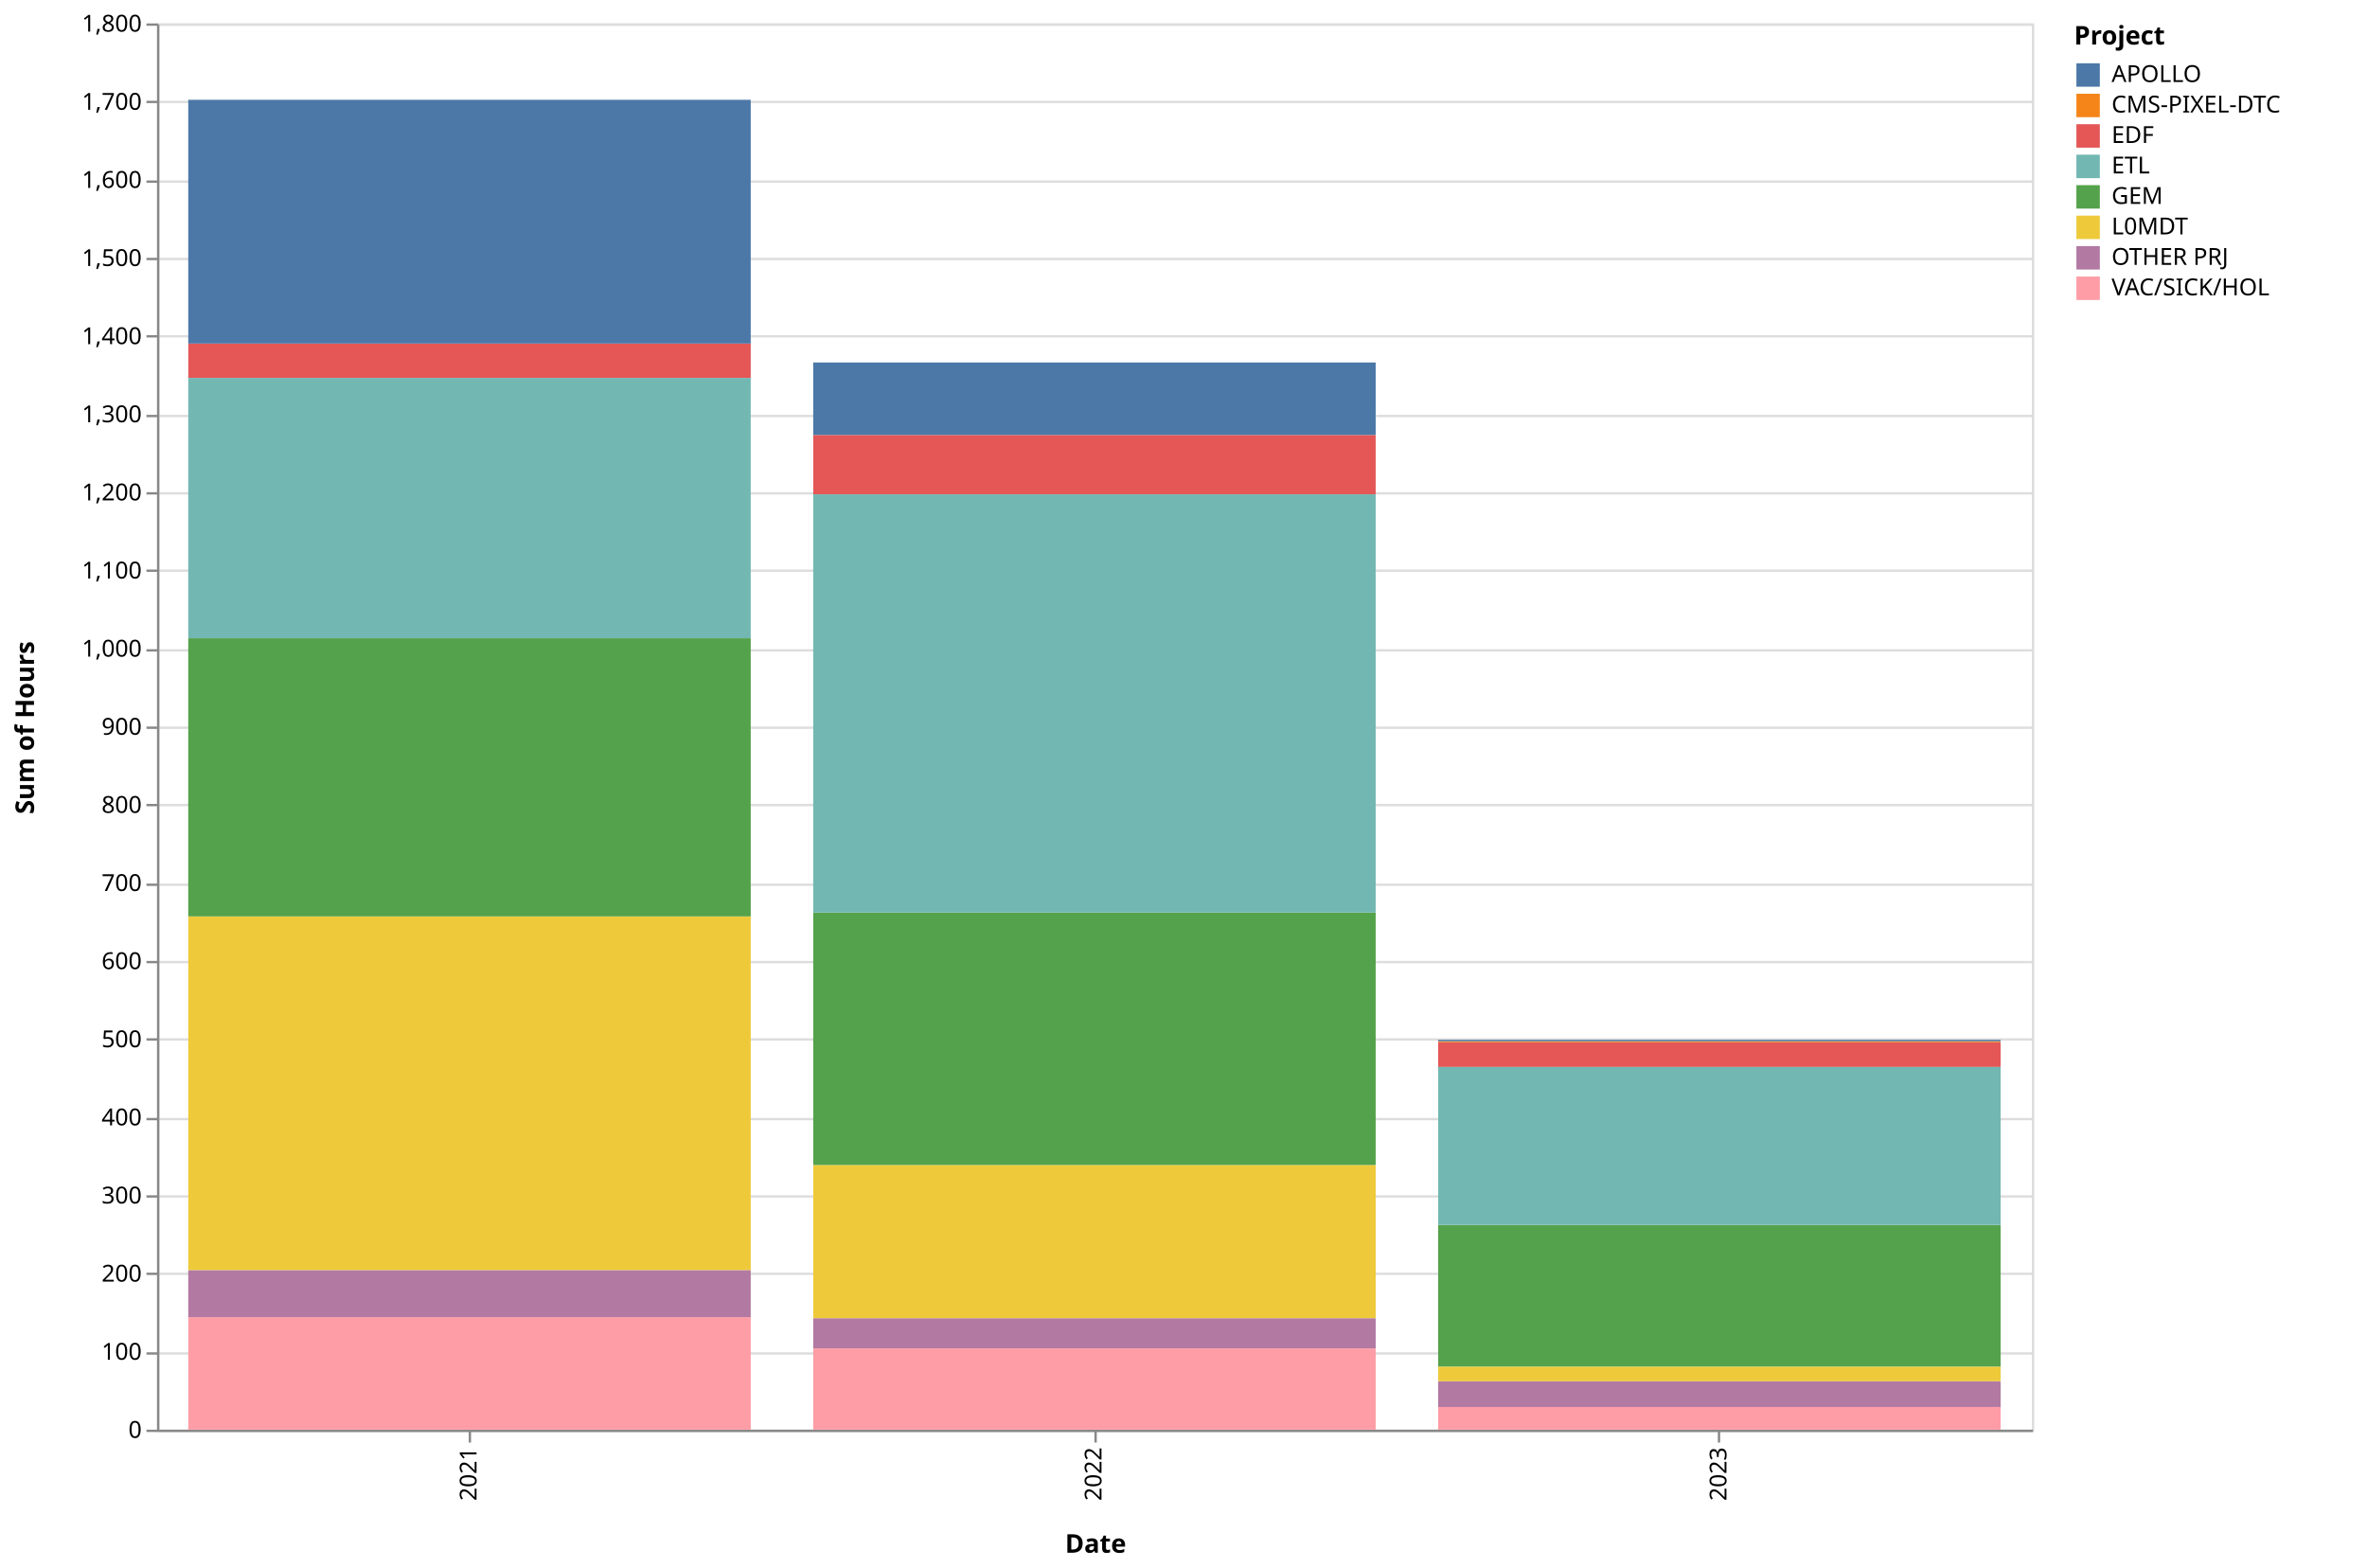
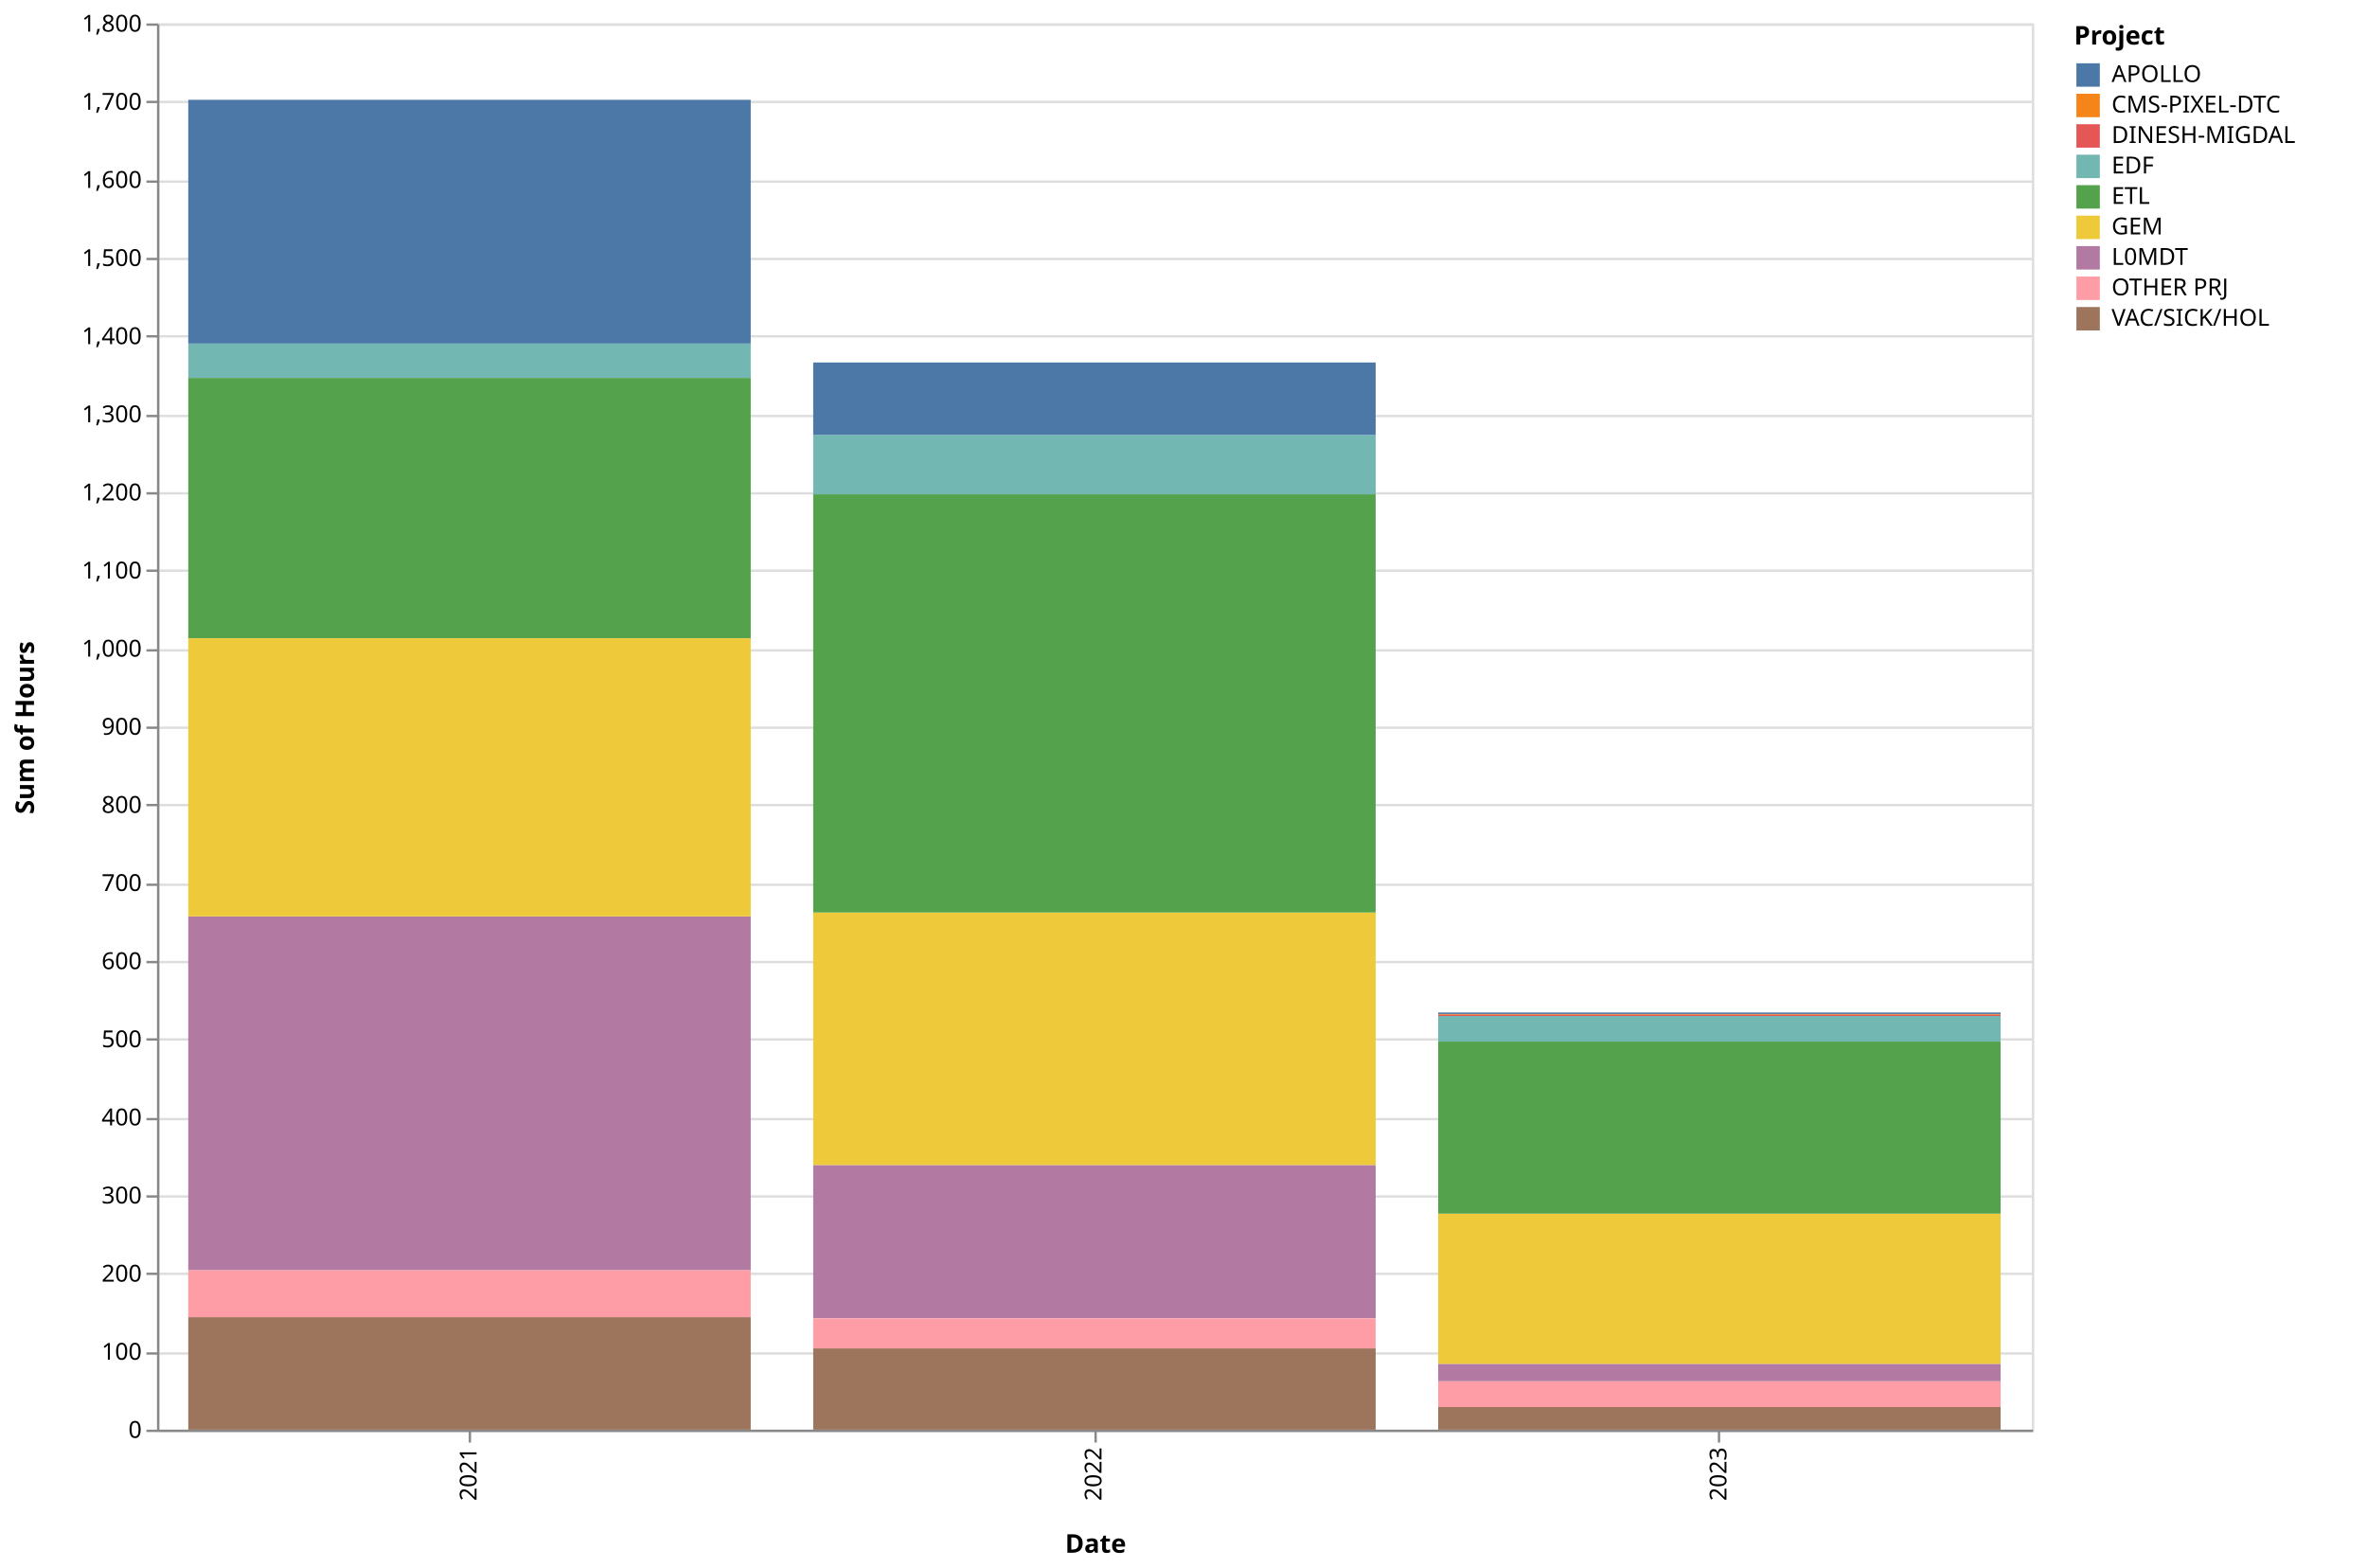
<svg xmlns="http://www.w3.org/2000/svg" class="marks" width="1010" height="669" viewBox="0 0 1010 669" version="1.1">
  <rect width="1010" height="669" style="fill: white;" />
  <g transform="translate(67,10)">
    <g class="mark-group role-frame root">
      <g transform="translate(0,0)">
        <path class="background" d="M0.5,0.5h800v600h-800Z" style="fill: none; stroke: #ddd;" />
        <g>
          <g class="mark-group role-axis">
            <g transform="translate(0.5,0.5)">
              <path class="background" d="M0,0h0v0h0Z" style="pointer-events: none; fill: none;" />
              <g>
                <g class="mark-rule role-axis-grid" style="pointer-events: none;">
                  <line transform="translate(0,600)" x2="800" y2="0" style="fill: none; stroke: #ddd; stroke-width: 1; opacity: 1;" />
                  <line transform="translate(0,567)" x2="800" y2="0" style="fill: none; stroke: #ddd; stroke-width: 1; opacity: 1;" />
                  <line transform="translate(0,533)" x2="800" y2="0" style="fill: none; stroke: #ddd; stroke-width: 1; opacity: 1;" />
                  <line transform="translate(0,500)" x2="800" y2="0" style="fill: none; stroke: #ddd; stroke-width: 1; opacity: 1;" />
                  <line transform="translate(0,467)" x2="800" y2="0" style="fill: none; stroke: #ddd; stroke-width: 1; opacity: 1;" />
                  <line transform="translate(0,433)" x2="800" y2="0" style="fill: none; stroke: #ddd; stroke-width: 1; opacity: 1;" />
                  <line transform="translate(0,400)" x2="800" y2="0" style="fill: none; stroke: #ddd; stroke-width: 1; opacity: 1;" />
                  <line transform="translate(0,367)" x2="800" y2="0" style="fill: none; stroke: #ddd; stroke-width: 1; opacity: 1;" />
                  <line transform="translate(0,333)" x2="800" y2="0" style="fill: none; stroke: #ddd; stroke-width: 1; opacity: 1;" />
                  <line transform="translate(0,300)" x2="800" y2="0" style="fill: none; stroke: #ddd; stroke-width: 1; opacity: 1;" />
                  <line transform="translate(0,267)" x2="800" y2="0" style="fill: none; stroke: #ddd; stroke-width: 1; opacity: 1;" />
                  <line transform="translate(0,233)" x2="800" y2="0" style="fill: none; stroke: #ddd; stroke-width: 1; opacity: 1;" />
                  <line transform="translate(0,200)" x2="800" y2="0" style="fill: none; stroke: #ddd; stroke-width: 1; opacity: 1;" />
                  <line transform="translate(0,167)" x2="800" y2="0" style="fill: none; stroke: #ddd; stroke-width: 1; opacity: 1;" />
                  <line transform="translate(0,133)" x2="800" y2="0" style="fill: none; stroke: #ddd; stroke-width: 1; opacity: 1;" />
                  <line transform="translate(0,100)" x2="800" y2="0" style="fill: none; stroke: #ddd; stroke-width: 1; opacity: 1;" />
                  <line transform="translate(0,67)" x2="800" y2="0" style="fill: none; stroke: #ddd; stroke-width: 1; opacity: 1;" />
                  <line transform="translate(0,33)" x2="800" y2="0" style="fill: none; stroke: #ddd; stroke-width: 1; opacity: 1;" />
                  <line transform="translate(0,0)" x2="800" y2="0" style="fill: none; stroke: #ddd; stroke-width: 1; opacity: 1;" />
                </g>
              </g>
              <path class="foreground" d="" style="pointer-events: none; display: none; fill: none;" />
            </g>
          </g>
          <g class="mark-group role-axis">
            <g transform="translate(0.5,600.5)">
              <path class="background" d="M0,0h0v0h0Z" style="pointer-events: none; fill: none;" />
              <g>
                <g class="mark-rule role-axis-tick" style="pointer-events: none;">
                  <line transform="translate(133,0)" x2="0" y2="5" style="fill: none; stroke: #888; stroke-width: 1; opacity: 1;" />
                  <line transform="translate(400,0)" x2="0" y2="5" style="fill: none; stroke: #888; stroke-width: 1; opacity: 1;" />
                  <line transform="translate(666,0)" x2="0" y2="5" style="fill: none; stroke: #888; stroke-width: 1; opacity: 1;" />
                </g>
                <g class="mark-text role-axis-label" style="pointer-events: none;">
                  <text text-anchor="end" transform="translate(132.8333,7) rotate(270) translate(0,3)" style="font-family: sans-serif; font-size: 10px; fill: #000; opacity: 1;">2021</text>
                  <text text-anchor="end" transform="translate(399.5,7) rotate(270) translate(0,3)" style="font-family: sans-serif; font-size: 10px; fill: #000; opacity: 1;">2022</text>
                  <text text-anchor="end" transform="translate(666.1667,7) rotate(270) translate(0,3)" style="font-family: sans-serif; font-size: 10px; fill: #000; opacity: 1;">2023</text>
                </g>
                <g class="mark-rule role-axis-domain" style="pointer-events: none;">
                  <line transform="translate(0,0)" x2="800" y2="0" style="fill: none; stroke: #888; stroke-width: 1; opacity: 1;" />
                </g>
                <g class="mark-text role-axis-title" style="pointer-events: none;">
                  <text text-anchor="middle" transform="translate(400,52)" style="font-family: sans-serif; font-size: 11px; font-weight: bold; fill: #000; opacity: 1;">Date</text>
                </g>
              </g>
              <path class="foreground" d="" style="pointer-events: none; display: none; fill: none;" />
            </g>
          </g>
          <g class="mark-group role-axis">
            <g transform="translate(0.5,0.5)">
              <path class="background" d="M0,0h0v0h0Z" style="pointer-events: none; fill: none;" />
              <g>
                <g class="mark-rule role-axis-tick" style="pointer-events: none;">
                  <line transform="translate(0,600)" x2="-5" y2="0" style="fill: none; stroke: #888; stroke-width: 1; opacity: 1;" />
                  <line transform="translate(0,567)" x2="-5" y2="0" style="fill: none; stroke: #888; stroke-width: 1; opacity: 1;" />
                  <line transform="translate(0,533)" x2="-5" y2="0" style="fill: none; stroke: #888; stroke-width: 1; opacity: 1;" />
                  <line transform="translate(0,500)" x2="-5" y2="0" style="fill: none; stroke: #888; stroke-width: 1; opacity: 1;" />
                  <line transform="translate(0,467)" x2="-5" y2="0" style="fill: none; stroke: #888; stroke-width: 1; opacity: 1;" />
                  <line transform="translate(0,433)" x2="-5" y2="0" style="fill: none; stroke: #888; stroke-width: 1; opacity: 1;" />
                  <line transform="translate(0,400)" x2="-5" y2="0" style="fill: none; stroke: #888; stroke-width: 1; opacity: 1;" />
                  <line transform="translate(0,367)" x2="-5" y2="0" style="fill: none; stroke: #888; stroke-width: 1; opacity: 1;" />
                  <line transform="translate(0,333)" x2="-5" y2="0" style="fill: none; stroke: #888; stroke-width: 1; opacity: 1;" />
                  <line transform="translate(0,300)" x2="-5" y2="0" style="fill: none; stroke: #888; stroke-width: 1; opacity: 1;" />
                  <line transform="translate(0,267)" x2="-5" y2="0" style="fill: none; stroke: #888; stroke-width: 1; opacity: 1;" />
                  <line transform="translate(0,233)" x2="-5" y2="0" style="fill: none; stroke: #888; stroke-width: 1; opacity: 1;" />
                  <line transform="translate(0,200)" x2="-5" y2="0" style="fill: none; stroke: #888; stroke-width: 1; opacity: 1;" />
                  <line transform="translate(0,167)" x2="-5" y2="0" style="fill: none; stroke: #888; stroke-width: 1; opacity: 1;" />
                  <line transform="translate(0,133)" x2="-5" y2="0" style="fill: none; stroke: #888; stroke-width: 1; opacity: 1;" />
                  <line transform="translate(0,100)" x2="-5" y2="0" style="fill: none; stroke: #888; stroke-width: 1; opacity: 1;" />
                  <line transform="translate(0,67)" x2="-5" y2="0" style="fill: none; stroke: #888; stroke-width: 1; opacity: 1;" />
                  <line transform="translate(0,33)" x2="-5" y2="0" style="fill: none; stroke: #888; stroke-width: 1; opacity: 1;" />
                  <line transform="translate(0,0)" x2="-5" y2="0" style="fill: none; stroke: #888; stroke-width: 1; opacity: 1;" />
                </g>
                <g class="mark-text role-axis-label" style="pointer-events: none;">
                  <text text-anchor="end" transform="translate(-7,603)" style="font-family: sans-serif; font-size: 10px; fill: #000; opacity: 1;">0</text>
                  <text text-anchor="end" transform="translate(-7,569.6667)" style="font-family: sans-serif; font-size: 10px; fill: #000; opacity: 1;">100</text>
                  <text text-anchor="end" transform="translate(-7,536.3333)" style="font-family: sans-serif; font-size: 10px; fill: #000; opacity: 1;">200</text>
                  <text text-anchor="end" transform="translate(-7,503)" style="font-family: sans-serif; font-size: 10px; fill: #000; opacity: 1;">300</text>
                  <text text-anchor="end" transform="translate(-7,469.6667)" style="font-family: sans-serif; font-size: 10px; fill: #000; opacity: 1;">400</text>
                  <text text-anchor="end" transform="translate(-7,436.3333)" style="font-family: sans-serif; font-size: 10px; fill: #000; opacity: 1;">500</text>
                  <text text-anchor="end" transform="translate(-7,403)" style="font-family: sans-serif; font-size: 10px; fill: #000; opacity: 1;">600</text>
                  <text text-anchor="end" transform="translate(-7,369.6667)" style="font-family: sans-serif; font-size: 10px; fill: #000; opacity: 1;">700</text>
                  <text text-anchor="end" transform="translate(-7,336.3333)" style="font-family: sans-serif; font-size: 10px; fill: #000; opacity: 1;">800</text>
                  <text text-anchor="end" transform="translate(-7,303)" style="font-family: sans-serif; font-size: 10px; fill: #000; opacity: 1;">900</text>
                  <text text-anchor="end" transform="translate(-7,269.6667)" style="font-family: sans-serif; font-size: 10px; fill: #000; opacity: 1;">1,000</text>
                  <text text-anchor="end" transform="translate(-7,236.3333)" style="font-family: sans-serif; font-size: 10px; fill: #000; opacity: 1;">1,100</text>
                  <text text-anchor="end" transform="translate(-7,203)" style="font-family: sans-serif; font-size: 10px; fill: #000; opacity: 1;">1,200</text>
                  <text text-anchor="end" transform="translate(-7,169.6667)" style="font-family: sans-serif; font-size: 10px; fill: #000; opacity: 1;">1,300</text>
                  <text text-anchor="end" transform="translate(-7,136.3333)" style="font-family: sans-serif; font-size: 10px; fill: #000; opacity: 1;">1,400</text>
                  <text text-anchor="end" transform="translate(-7,103)" style="font-family: sans-serif; font-size: 10px; fill: #000; opacity: 1;">1,500</text>
                  <text text-anchor="end" transform="translate(-7,69.66667)" style="font-family: sans-serif; font-size: 10px; fill: #000; opacity: 1;">1,600</text>
                  <text text-anchor="end" transform="translate(-7,36.33333)" style="font-family: sans-serif; font-size: 10px; fill: #000; opacity: 1;">1,700</text>
                  <text text-anchor="end" transform="translate(-7,3)" style="font-family: sans-serif; font-size: 10px; fill: #000; opacity: 1;">1,800</text>
                </g>
                <g class="mark-rule role-axis-domain" style="pointer-events: none;">
                  <line transform="translate(0,600)" x2="0" y2="-600" style="fill: none; stroke: #888; stroke-width: 1; opacity: 1;" />
                </g>
                <g class="mark-text role-axis-title" style="pointer-events: none;">
                  <text text-anchor="middle" transform="translate(-51,300) rotate(-90) translate(0,-2)" style="font-family: sans-serif; font-size: 11px; font-weight: bold; fill: #000; opacity: 1;">Sum of Hours</text>
                </g>
              </g>
              <path class="foreground" d="" style="pointer-events: none; display: none; fill: none;" />
            </g>
          </g>
          <g class="mark-rect role-mark marks">
-             <path d="M13.333,136.583h240v14.667h-240Z" style="fill: #e45756;" />
+             <path d="M13.333,136.583h240v14.667h-240Z" style="fill: #72b7b2;" />
            <path d="M13.333,32.583h240v104h-240Z" style="fill: #4c78a8;" />
-             <path d="M13.333,151.25h240v111.083h-240Z" style="fill: #72b7b2;" />
-             <path d="M13.333,381h240v151h-240Z" style="fill: #eeca3b;" />
-             <path d="M13.333,262.333h240v118.667h-240Z" style="fill: #54a24b;" />
-             <path d="M13.333,552h240v48h-240Z" style="fill: #ff9da6;" />
-             <path d="M13.333,532h240v20h-240Z" style="fill: #b279a2;" />
-             <path d="M280,175.583h240v25.333h-240Z" style="fill: #e45756;" />
-             <path d="M280,379.333h240v107.833h-240Z" style="fill: #54a24b;" />
-             <path d="M280,487.167h240v65.333h-240Z" style="fill: #eeca3b;" />
-             <path d="M280,200.917h240v178.417h-240Z" style="fill: #72b7b2;" />
-             <path d="M280,552.5h240v12.833h-240Z" style="fill: #b279a2;" />
+             <path d="M13.333,151.25h240v111.083h-240Z" style="fill: #54a24b;" />
+             <path d="M13.333,381h240v151h-240Z" style="fill: #b279a2;" />
+             <path d="M13.333,262.333h240v118.667h-240Z" style="fill: #eeca3b;" />
+             <path d="M13.333,552h240v48h-240Z" style="fill: #9d755d;" />
+             <path d="M13.333,532h240v20h-240Z" style="fill: #ff9da6;" />
+             <path d="M280,175.583h240v25.333h-240Z" style="fill: #72b7b2;" />
+             <path d="M280,379.333h240v107.833h-240Z" style="fill: #eeca3b;" />
+             <path d="M280,487.167h240v65.333h-240Z" style="fill: #b279a2;" />
+             <path d="M280,200.917h240v178.417h-240Z" style="fill: #54a24b;" />
+             <path d="M280,552.5h240v12.833h-240Z" style="fill: #ff9da6;" />
            <path d="M280,144.667h240v30.917h-240Z" style="fill: #4c78a8;" />
-             <path d="M280,565.333h240v34.667h-240Z" style="fill: #ff9da6;" />
-             <path d="M546.667,590.333h240v9.667h-240Z" style="fill: #ff9da6;" />
-             <path d="M546.667,512.667h240v60.5h-240Z" style="fill: #54a24b;" />
-             <path d="M546.667,434.667h240v10.583h-240Z" style="fill: #e45756;" />
-             <path d="M546.667,445.25h240v67.417h-240Z" style="fill: #72b7b2;" />
-             <path d="M546.667,579.333h240v11h-240Z" style="fill: #b279a2;" />
-             <path d="M546.667,573.167h240v6.167h-240Z" style="fill: #eeca3b;" />
-             <path d="M546.667,433.667h240v0.667h-240Z" style="fill: #4c78a8;" />
-             <path d="M546.667,434.333h240v0.333h-240Z" style="fill: #f58518;" />
+             <path d="M280,565.333h240v34.667h-240Z" style="fill: #9d755d;" />
+             <path d="M546.667,590.333h240v9.667h-240Z" style="fill: #9d755d;" />
+             <path d="M546.667,507.833h240v64.167h-240Z" style="fill: #eeca3b;" />
+             <path d="M546.667,423.5h240v10.917h-240Z" style="fill: #72b7b2;" />
+             <path d="M546.667,434.417h240v73.417h-240Z" style="fill: #54a24b;" />
+             <path d="M546.667,579.333h240v11h-240Z" style="fill: #ff9da6;" />
+             <path d="M546.667,572h240v7.333h-240Z" style="fill: #b279a2;" />
+             <path d="M546.667,422h240v0.667h-240Z" style="fill: #4c78a8;" />
+             <path d="M546.667,422.667h240v0.333h-240Z" style="fill: #f58518;" />
+             <path d="M546.667,423h240v0.5h-240Z" style="fill: #e45756;" />
          </g>
          <g class="mark-group role-legend">
            <g transform="translate(818,0)">
-               <path class="background" d="M0,0h120v118h-120Z" style="pointer-events: none; fill: none;" />
+               <path class="background" d="M0,0h120v131h-120Z" style="pointer-events: none; fill: none;" />
              <g>
                <g class="mark-group role-legend-entry">
                  <g transform="translate(0,16)">
                    <path class="background" d="M0,0h0v0h0Z" style="pointer-events: none; fill: none;" />
                    <g>
                      <g class="mark-group role-scope">
                        <g transform="translate(0,0)">
                          <path class="background" d="M0,0h120v11h-120Z" style="pointer-events: none; fill: none; opacity: 1;" />
                          <g>
                            <g class="mark-symbol role-legend-symbol" style="pointer-events: none;">
                              <path transform="translate(6,6)" d="M-5,-5h10v10h-10Z" style="fill: #4c78a8; stroke-width: 1.5; opacity: 1;" />
                            </g>
                            <g class="mark-text role-legend-label" style="pointer-events: none;">
                              <text text-anchor="start" transform="translate(16,9)" style="font-family: sans-serif; font-size: 10px; fill: #000; opacity: 1;">APOLLO</text>
                            </g>
                          </g>
                          <path class="foreground" d="" style="pointer-events: none; display: none; fill: none;" />
                        </g>
                        <g transform="translate(0,13)">
                          <path class="background" d="M0,0h120v11h-120Z" style="pointer-events: none; fill: none; opacity: 1;" />
                          <g>
                            <g class="mark-symbol role-legend-symbol" style="pointer-events: none;">
                              <path transform="translate(6,6)" d="M-5,-5h10v10h-10Z" style="fill: #f58518; stroke-width: 1.5; opacity: 1;" />
                            </g>
                            <g class="mark-text role-legend-label" style="pointer-events: none;">
                              <text text-anchor="start" transform="translate(16,9)" style="font-family: sans-serif; font-size: 10px; fill: #000; opacity: 1;">CMS-PIXEL-DTC</text>
                            </g>
                          </g>
                          <path class="foreground" d="" style="pointer-events: none; display: none; fill: none;" />
                        </g>
                        <g transform="translate(0,26)">
                          <path class="background" d="M0,0h120v11h-120Z" style="pointer-events: none; fill: none; opacity: 1;" />
                          <g>
                            <g class="mark-symbol role-legend-symbol" style="pointer-events: none;">
                              <path transform="translate(6,6)" d="M-5,-5h10v10h-10Z" style="fill: #e45756; stroke-width: 1.5; opacity: 1;" />
                            </g>
                            <g class="mark-text role-legend-label" style="pointer-events: none;">
+                               <text text-anchor="start" transform="translate(16,9)" style="font-family: sans-serif; font-size: 10px; fill: #000; opacity: 1;">DINESH-MIGDAL</text>
+                             </g>
+                           </g>
+                           <path class="foreground" d="" style="pointer-events: none; display: none; fill: none;" />
+                         </g>
+                         <g transform="translate(0,39)">
+                           <path class="background" d="M0,0h120v11h-120Z" style="pointer-events: none; fill: none; opacity: 1;" />
+                           <g>
+                             <g class="mark-symbol role-legend-symbol" style="pointer-events: none;">
+                               <path transform="translate(6,6)" d="M-5,-5h10v10h-10Z" style="fill: #72b7b2; stroke-width: 1.5; opacity: 1;" />
+                             </g>
+                             <g class="mark-text role-legend-label" style="pointer-events: none;">
                              <text text-anchor="start" transform="translate(16,9)" style="font-family: sans-serif; font-size: 10px; fill: #000; opacity: 1;">EDF</text>
                            </g>
                          </g>
                          <path class="foreground" d="" style="pointer-events: none; display: none; fill: none;" />
                        </g>
-                         <g transform="translate(0,39)">
-                           <path class="background" d="M0,0h120v11h-120Z" style="pointer-events: none; fill: none; opacity: 1;" />
-                           <g>
-                             <g class="mark-symbol role-legend-symbol" style="pointer-events: none;">
-                               <path transform="translate(6,6)" d="M-5,-5h10v10h-10Z" style="fill: #72b7b2; stroke-width: 1.5; opacity: 1;" />
+                         <g transform="translate(0,52)">
+                           <path class="background" d="M0,0h120v11h-120Z" style="pointer-events: none; fill: none; opacity: 1;" />
+                           <g>
+                             <g class="mark-symbol role-legend-symbol" style="pointer-events: none;">
+                               <path transform="translate(6,6)" d="M-5,-5h10v10h-10Z" style="fill: #54a24b; stroke-width: 1.5; opacity: 1;" />
                            </g>
                            <g class="mark-text role-legend-label" style="pointer-events: none;">
                              <text text-anchor="start" transform="translate(16,9)" style="font-family: sans-serif; font-size: 10px; fill: #000; opacity: 1;">ETL</text>
                            </g>
                          </g>
                          <path class="foreground" d="" style="pointer-events: none; display: none; fill: none;" />
                        </g>
-                         <g transform="translate(0,52)">
-                           <path class="background" d="M0,0h120v11h-120Z" style="pointer-events: none; fill: none; opacity: 1;" />
-                           <g>
-                             <g class="mark-symbol role-legend-symbol" style="pointer-events: none;">
-                               <path transform="translate(6,6)" d="M-5,-5h10v10h-10Z" style="fill: #54a24b; stroke-width: 1.5; opacity: 1;" />
+                         <g transform="translate(0,65)">
+                           <path class="background" d="M0,0h120v11h-120Z" style="pointer-events: none; fill: none; opacity: 1;" />
+                           <g>
+                             <g class="mark-symbol role-legend-symbol" style="pointer-events: none;">
+                               <path transform="translate(6,6)" d="M-5,-5h10v10h-10Z" style="fill: #eeca3b; stroke-width: 1.5; opacity: 1;" />
                            </g>
                            <g class="mark-text role-legend-label" style="pointer-events: none;">
                              <text text-anchor="start" transform="translate(16,9)" style="font-family: sans-serif; font-size: 10px; fill: #000; opacity: 1;">GEM</text>
                            </g>
                          </g>
                          <path class="foreground" d="" style="pointer-events: none; display: none; fill: none;" />
                        </g>
-                         <g transform="translate(0,65)">
-                           <path class="background" d="M0,0h120v11h-120Z" style="pointer-events: none; fill: none; opacity: 1;" />
-                           <g>
-                             <g class="mark-symbol role-legend-symbol" style="pointer-events: none;">
-                               <path transform="translate(6,6)" d="M-5,-5h10v10h-10Z" style="fill: #eeca3b; stroke-width: 1.5; opacity: 1;" />
+                         <g transform="translate(0,78)">
+                           <path class="background" d="M0,0h120v11h-120Z" style="pointer-events: none; fill: none; opacity: 1;" />
+                           <g>
+                             <g class="mark-symbol role-legend-symbol" style="pointer-events: none;">
+                               <path transform="translate(6,6)" d="M-5,-5h10v10h-10Z" style="fill: #b279a2; stroke-width: 1.5; opacity: 1;" />
                            </g>
                            <g class="mark-text role-legend-label" style="pointer-events: none;">
                              <text text-anchor="start" transform="translate(16,9)" style="font-family: sans-serif; font-size: 10px; fill: #000; opacity: 1;">L0MDT</text>
                            </g>
                          </g>
                          <path class="foreground" d="" style="pointer-events: none; display: none; fill: none;" />
                        </g>
-                         <g transform="translate(0,78)">
-                           <path class="background" d="M0,0h120v11h-120Z" style="pointer-events: none; fill: none; opacity: 1;" />
-                           <g>
-                             <g class="mark-symbol role-legend-symbol" style="pointer-events: none;">
-                               <path transform="translate(6,6)" d="M-5,-5h10v10h-10Z" style="fill: #b279a2; stroke-width: 1.5; opacity: 1;" />
+                         <g transform="translate(0,91)">
+                           <path class="background" d="M0,0h120v11h-120Z" style="pointer-events: none; fill: none; opacity: 1;" />
+                           <g>
+                             <g class="mark-symbol role-legend-symbol" style="pointer-events: none;">
+                               <path transform="translate(6,6)" d="M-5,-5h10v10h-10Z" style="fill: #ff9da6; stroke-width: 1.5; opacity: 1;" />
                            </g>
                            <g class="mark-text role-legend-label" style="pointer-events: none;">
                              <text text-anchor="start" transform="translate(16,9)" style="font-family: sans-serif; font-size: 10px; fill: #000; opacity: 1;">OTHER PRJ</text>
                            </g>
                          </g>
                          <path class="foreground" d="" style="pointer-events: none; display: none; fill: none;" />
                        </g>
-                         <g transform="translate(0,91)">
-                           <path class="background" d="M0,0h120v11h-120Z" style="pointer-events: none; fill: none; opacity: 1;" />
-                           <g>
-                             <g class="mark-symbol role-legend-symbol" style="pointer-events: none;">
-                               <path transform="translate(6,6)" d="M-5,-5h10v10h-10Z" style="fill: #ff9da6; stroke-width: 1.5; opacity: 1;" />
+                         <g transform="translate(0,104)">
+                           <path class="background" d="M0,0h120v11h-120Z" style="pointer-events: none; fill: none; opacity: 1;" />
+                           <g>
+                             <g class="mark-symbol role-legend-symbol" style="pointer-events: none;">
+                               <path transform="translate(6,6)" d="M-5,-5h10v10h-10Z" style="fill: #9d755d; stroke-width: 1.5; opacity: 1;" />
                            </g>
                            <g class="mark-text role-legend-label" style="pointer-events: none;">
                              <text text-anchor="start" transform="translate(16,9)" style="font-family: sans-serif; font-size: 10px; fill: #000; opacity: 1;">VAC/SICK/HOL</text>
                            </g>
                          </g>
                          <path class="foreground" d="" style="pointer-events: none; display: none; fill: none;" />
                        </g>
                      </g>
                    </g>
                    <path class="foreground" d="" style="pointer-events: none; display: none; fill: none;" />
                  </g>
                </g>
                <g class="mark-text role-legend-title" style="pointer-events: none;">
                  <text text-anchor="start" transform="translate(0,9)" style="font-family: sans-serif; font-size: 11px; font-weight: bold; fill: #000; opacity: 1;">Project</text>
                </g>
              </g>
              <path class="foreground" d="" style="pointer-events: none; display: none; fill: none;" />
            </g>
          </g>
        </g>
        <path class="foreground" d="" style="display: none; fill: none;" />
      </g>
    </g>
  </g>
</svg>
